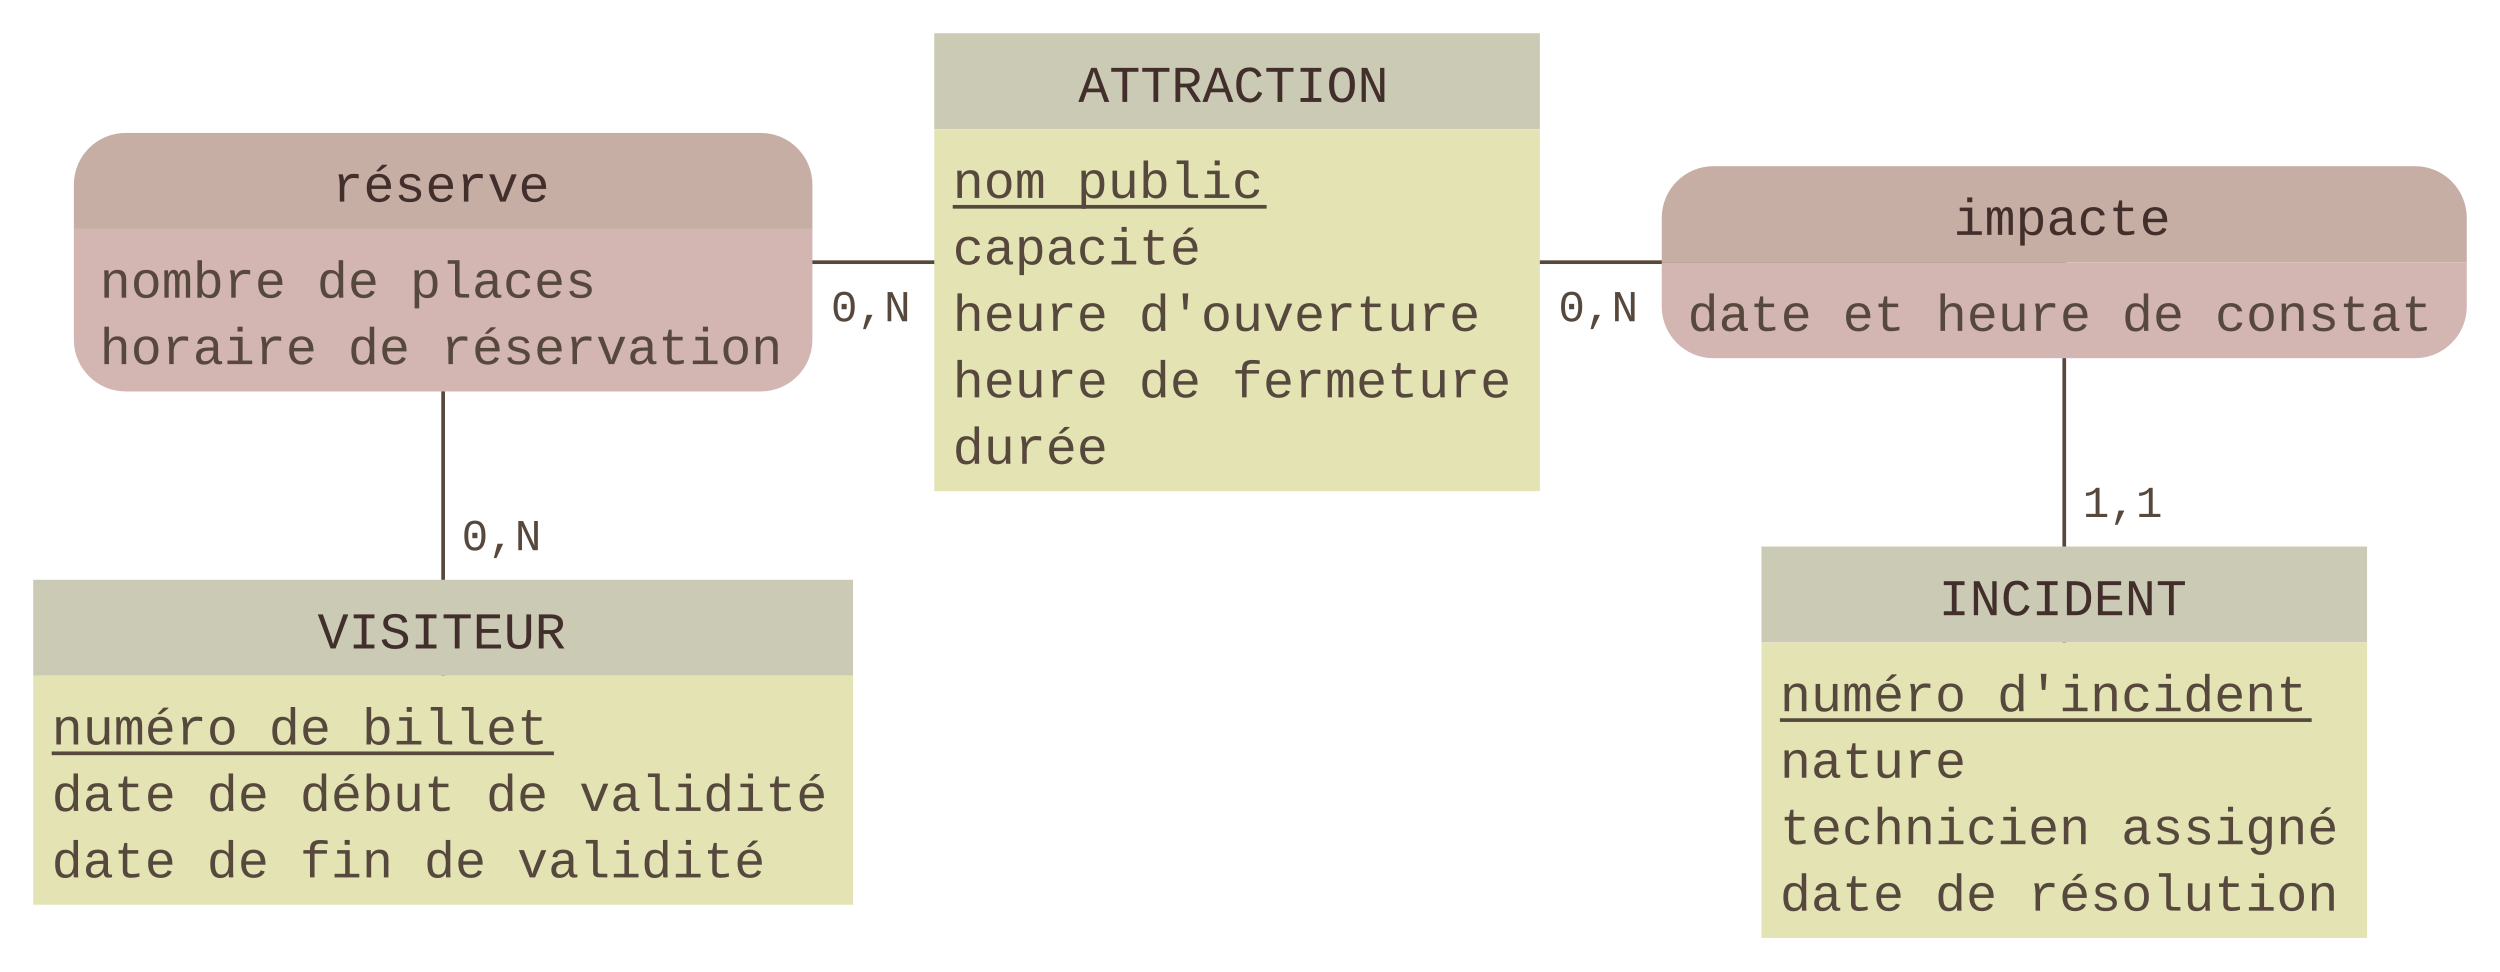
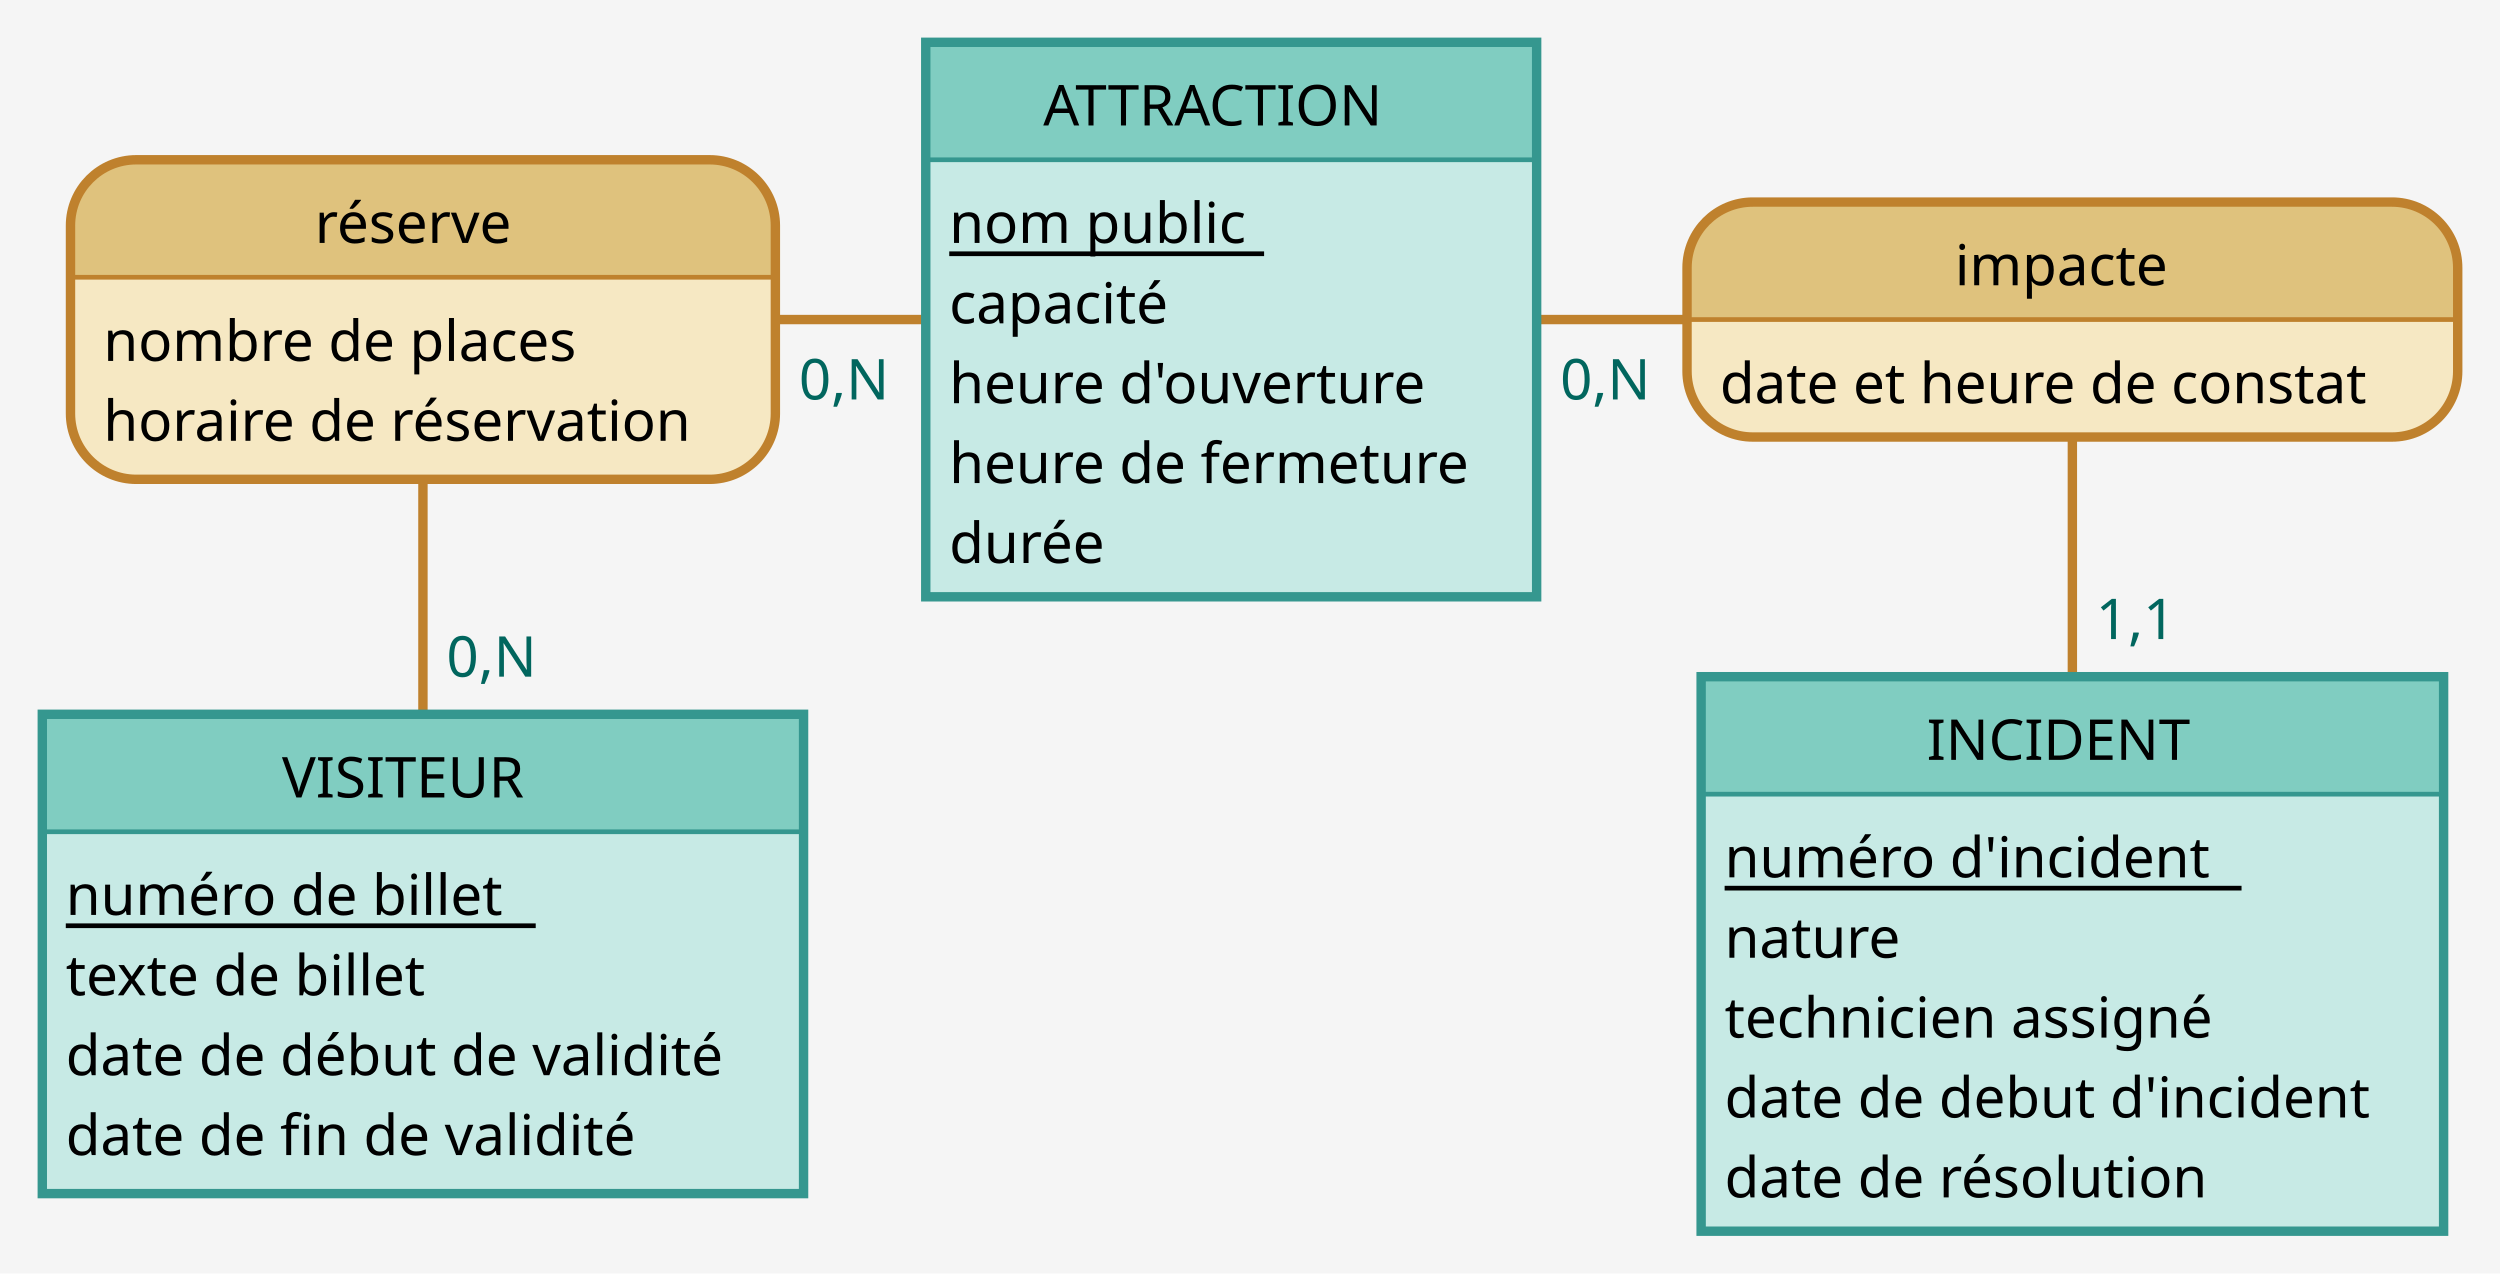
- <svg xmlns="http://www.w3.org/2000/svg" width="677" height="263" view_box="0 0 677 263">\n\n<rect id="frame" x="0" y="0" width="677" height="263" fill="none" stroke="none" stroke-width="0" />
-   <line x1="559" y1="201" x2="559" y2="71" stroke="#57483d" stroke-width="1" />
-   <text x="564.0" y="140" fill="#57483d" font-family="Courier New" font-size="12">1,1</text>
-   <line x1="335" y1="71" x2="559" y2="71" stroke="#57483d" stroke-width="1" />
-   <text x="422" y="87.0" fill="#57483d" font-family="Courier New" font-size="12">0,N</text>
+ <svg xmlns="http://www.w3.org/2000/svg" width="532" height="271" view_box="0 0 532 271">\n\n<rect id="frame" x="0" y="0" width="532" height="271" fill="#f5f5f5" stroke="none" stroke-width="0" />
+   <line x1="441" y1="203" x2="441" y2="68" stroke="#bf812d" stroke-width="2" />
+   <text x="446.0" y="136" fill="#01665e" font-family="Verdana" font-size="12">1,1</text>
+   <line x1="262" y1="68" x2="441" y2="68" stroke="#bf812d" stroke-width="2" />
+   <text x="332" y="85.0" fill="#01665e" font-family="Verdana" font-size="12">0,N</text>
  <g id="association-impacte">
-     <path d="M 654 45 a 14 14 90 0 1 14 14 V 71 h -218 V 59 a 14 14 90 0 1 14 -14" fill="#c6aea5" stroke="#c6aea5" stroke-width="0" />
-     <path d="M 668 71.0 v 12 a 14 14 90 0 1 -14 14 H 464 a 14 14 90 0 1 -14 -14 V 71.0 H 218" fill="#d3b5b2" stroke="#d3b5b2" stroke-width="0" />
-     <rect x="450" y="45" width="218" height="52" fill="none" rx="14" stroke="none" stroke-width="1.5" />
-     <line x1="450" y1="71" x2="668" y2="71" stroke="none" stroke-width="1" />
-     <text x="529" y="63.6" fill="#422f2c" font-family="Courier New" font-size="14">impacte</text>
-     <text x="457" y="89.6" fill="#57483d" font-family="Courier New" font-size="14">date et heure de constat</text>
+     <path d="M 509 43 a 14 14 90 0 1 14 14 V 68 h -164 V 57 a 14 14 90 0 1 14 -14" fill="#dfc27d" stroke="#dfc27d" stroke-width="0" />
+     <path d="M 523 68.0 v 11 a 14 14 90 0 1 -14 14 H 373 a 14 14 90 0 1 -14 -14 V 68.0 H 164" fill="#f6e8c3" stroke="#f6e8c3" stroke-width="0" />
+     <rect x="359" y="43" width="164" height="50" fill="none" rx="14" stroke="#bf812d" stroke-width="2" />
+     <line x1="359" y1="68" x2="523" y2="68" stroke="#bf812d" stroke-width="1" />
+     <text x="416" y="60.7" fill="#000000" font-family="Verdana" font-size="12">impacte</text>
+     <text x="366" y="85.8" fill="#000000" font-family="Verdana" font-size="12">date et heure de constat</text>
  </g>
-   <line x1="335" y1="71" x2="120" y2="71" stroke="#57483d" stroke-width="1" />
-   <text x="225" y="87.0" fill="#57483d" font-family="Courier New" font-size="12">0,N</text>
-   <line x1="120" y1="201" x2="120" y2="71" stroke="#57483d" stroke-width="1" />
-   <text x="125.0" y="149" fill="#57483d" font-family="Courier New" font-size="12">0,N</text>
+   <line x1="262" y1="68" x2="90" y2="68" stroke="#bf812d" stroke-width="2" />
+   <text x="170" y="85.0" fill="#01665e" font-family="Verdana" font-size="12">0,N</text>
+   <line x1="90" y1="203" x2="90" y2="68" stroke="#bf812d" stroke-width="2" />
+   <text x="95.0" y="144" fill="#01665e" font-family="Verdana" font-size="12">0,N</text>
  <g id="association-réserve">
-     <path d="M 206 36 a 14 14 90 0 1 14 14 V 62 h -200 V 50 a 14 14 90 0 1 14 -14" fill="#c6aea5" stroke="#c6aea5" stroke-width="0" />
-     <path d="M 220 62.0 v 30 a 14 14 90 0 1 -14 14 H 34 a 14 14 90 0 1 -14 -14 V 62.0 H 200" fill="#d3b5b2" stroke="#d3b5b2" stroke-width="0" />
-     <rect x="20" y="36" width="200" height="70" fill="none" rx="14" stroke="none" stroke-width="1.5" />
-     <line x1="20" y1="62" x2="220" y2="62" stroke="none" stroke-width="1" />
-     <text x="90" y="54.6" fill="#422f2c" font-family="Courier New" font-size="14">réserve</text>
-     <text x="27" y="80.6" fill="#57483d" font-family="Courier New" font-size="14">nombre de places</text>
-     <text x="27" y="98.6" fill="#57483d" font-family="Courier New" font-size="14">horaire de réservation</text>
+     <path d="M 151 34 a 14 14 90 0 1 14 14 V 59 h -150 V 48 a 14 14 90 0 1 14 -14" fill="#dfc27d" stroke="#dfc27d" stroke-width="0" />
+     <path d="M 165 59.0 v 29 a 14 14 90 0 1 -14 14 H 29 a 14 14 90 0 1 -14 -14 V 59.0 H 150" fill="#f6e8c3" stroke="#f6e8c3" stroke-width="0" />
+     <rect x="15" y="34" width="150" height="68" fill="none" rx="14" stroke="#bf812d" stroke-width="2" />
+     <line x1="15" y1="59" x2="165" y2="59" stroke="#bf812d" stroke-width="1" />
+     <text x="67" y="51.7" fill="#000000" font-family="Verdana" font-size="12">réserve</text>
+     <text x="22" y="76.8" fill="#000000" font-family="Verdana" font-size="12">nombre de places</text>
+     <text x="22" y="93.8" fill="#000000" font-family="Verdana" font-size="12">horaire de réservation</text>
  </g>
  <g id="entity-ATTRACTION">
    <g id="frame-ATTRACTION">
-       <rect x="253" y="9" width="164" height="26" fill="#cbcbb5" stroke="#cbcbb5" stroke-width="0" />
-       <rect x="253" y="35.0" width="164" height="98" fill="#e4e3b4" stroke="#e4e3b4" stroke-width="0" />
-       <rect x="253" y="9" width="164" height="124" fill="none" stroke="none" stroke-width="1.5" />
-       <line x1="253" y1="35" x2="417" y2="35" stroke="none" stroke-width="1" />
+       <rect x="197" y="9" width="130" height="25" fill="#80cdc1" stroke="#80cdc1" stroke-width="0" />
+       <rect x="197" y="34.0" width="130" height="93" fill="#c7eae5" stroke="#c7eae5" stroke-width="0" />
+       <rect x="197" y="9" width="130" height="118" fill="none" stroke="#35978f" stroke-width="2" />
+       <line x1="197" y1="34" x2="327" y2="34" stroke="#35978f" stroke-width="1" />
    </g>
-     <text x="292" y="27.6" fill="#422f2c" font-family="Courier New" font-size="14">ATTRACTION</text>
-     <text x="258" y="53.6" fill="#57483d" font-family="Courier New" font-size="14">nom public</text>
-     <line x1="258" y1="56.0" x2="343" y2="56.0" stroke="#57483d" stroke-width="1" />
-     <text x="258" y="71.6" fill="#57483d" font-family="Courier New" font-size="14">capacité</text>
-     <text x="258" y="89.6" fill="#57483d" font-family="Courier New" font-size="14">heure d'ouverture</text>
-     <text x="258" y="107.6" fill="#57483d" font-family="Courier New" font-size="14">heure de fermeture</text>
-     <text x="258" y="125.6" fill="#57483d" font-family="Courier New" font-size="14">durée</text>
+     <text x="222" y="26.7" fill="#000000" font-family="Verdana" font-size="12">ATTRACTION</text>
+     <text x="202" y="51.7" fill="#000000" font-family="Verdana" font-size="12">nom public</text>
+     <line x1="202" y1="54" x2="269" y2="54" stroke="#000000" stroke-width="1" />
+     <text x="202" y="68.8" fill="#000000" font-family="Verdana" font-size="12">capacité</text>
+     <text x="202" y="85.8" fill="#000000" font-family="Verdana" font-size="12">heure d'ouverture</text>
+     <text x="202" y="102.8" fill="#000000" font-family="Verdana" font-size="12">heure de fermeture</text>
+     <text x="202" y="119.8" fill="#000000" font-family="Verdana" font-size="12">durée</text>
  </g>
  <g id="entity-INCIDENT">
    <g id="frame-INCIDENT">
-       <rect x="477" y="148" width="164" height="26" fill="#cbcbb5" stroke="#cbcbb5" stroke-width="0" />
-       <rect x="477" y="174.0" width="164" height="80" fill="#e4e3b4" stroke="#e4e3b4" stroke-width="0" />
-       <rect x="477" y="148" width="164" height="106" fill="none" stroke="none" stroke-width="1.5" />
-       <line x1="477" y1="174" x2="641" y2="174" stroke="none" stroke-width="1" />
+       <rect x="362" y="144" width="158" height="25" fill="#80cdc1" stroke="#80cdc1" stroke-width="0" />
+       <rect x="362" y="169.0" width="158" height="93" fill="#c7eae5" stroke="#c7eae5" stroke-width="0" />
+       <rect x="362" y="144" width="158" height="118" fill="none" stroke="#35978f" stroke-width="2" />
+       <line x1="362" y1="169" x2="520" y2="169" stroke="#35978f" stroke-width="1" />
    </g>
-     <text x="525" y="166.6" fill="#422f2c" font-family="Courier New" font-size="14">INCIDENT</text>
-     <text x="482" y="192.6" fill="#57483d" font-family="Courier New" font-size="14">numéro d'incident</text>
-     <line x1="482" y1="195.0" x2="626" y2="195.0" stroke="#57483d" stroke-width="1" />
-     <text x="482" y="210.6" fill="#57483d" font-family="Courier New" font-size="14">nature</text>
-     <text x="482" y="228.6" fill="#57483d" font-family="Courier New" font-size="14">technicien assigné</text>
-     <text x="482" y="246.6" fill="#57483d" font-family="Courier New" font-size="14">date de résolution</text>
+     <text x="410" y="161.7" fill="#000000" font-family="Verdana" font-size="12">INCIDENT</text>
+     <text x="367" y="186.7" fill="#000000" font-family="Verdana" font-size="12">numéro d'incident</text>
+     <line x1="367" y1="189" x2="477" y2="189" stroke="#000000" stroke-width="1" />
+     <text x="367" y="203.8" fill="#000000" font-family="Verdana" font-size="12">nature</text>
+     <text x="367" y="220.8" fill="#000000" font-family="Verdana" font-size="12">technicien assigné</text>
+     <text x="367" y="237.8" fill="#000000" font-family="Verdana" font-size="12">date de debut d'incident</text>
+     <text x="367" y="254.8" fill="#000000" font-family="Verdana" font-size="12">date de résolution</text>
  </g>
  <g id="entity-VISITEUR">
    <g id="frame-VISITEUR">
-       <rect x="9" y="157" width="222" height="26" fill="#cbcbb5" stroke="#cbcbb5" stroke-width="0" />
-       <rect x="9" y="183.0" width="222" height="62" fill="#e4e3b4" stroke="#e4e3b4" stroke-width="0" />
-       <rect x="9" y="157" width="222" height="88" fill="none" stroke="none" stroke-width="1.5" />
-       <line x1="9" y1="183" x2="231" y2="183" stroke="none" stroke-width="1" />
+       <rect x="9" y="152" width="162" height="25" fill="#80cdc1" stroke="#80cdc1" stroke-width="0" />
+       <rect x="9" y="177.0" width="162" height="77" fill="#c7eae5" stroke="#c7eae5" stroke-width="0" />
+       <rect x="9" y="152" width="162" height="102" fill="none" stroke="#35978f" stroke-width="2" />
+       <line x1="9" y1="177" x2="171" y2="177" stroke="#35978f" stroke-width="1" />
    </g>
-     <text x="86" y="175.6" fill="#422f2c" font-family="Courier New" font-size="14">VISITEUR</text>
-     <text x="14" y="201.6" fill="#57483d" font-family="Courier New" font-size="14">numéro de billet</text>
-     <line x1="14" y1="204.0" x2="150" y2="204.0" stroke="#57483d" stroke-width="1" />
-     <text x="14" y="219.6" fill="#57483d" font-family="Courier New" font-size="14">date de début de validité</text>
-     <text x="14" y="237.6" fill="#57483d" font-family="Courier New" font-size="14">date de fin de validité</text>
+     <text x="60" y="169.7" fill="#000000" font-family="Verdana" font-size="12">VISITEUR</text>
+     <text x="14" y="194.7" fill="#000000" font-family="Verdana" font-size="12">numéro de billet</text>
+     <line x1="14" y1="197" x2="114" y2="197" stroke="#000000" stroke-width="1" />
+     <text x="14" y="211.8" fill="#000000" font-family="Verdana" font-size="12">texte de billet</text>
+     <text x="14" y="228.8" fill="#000000" font-family="Verdana" font-size="12">date de début de validité</text>
+     <text x="14" y="245.8" fill="#000000" font-family="Verdana" font-size="12">date de fin de validité</text>
  </g>
</svg>
